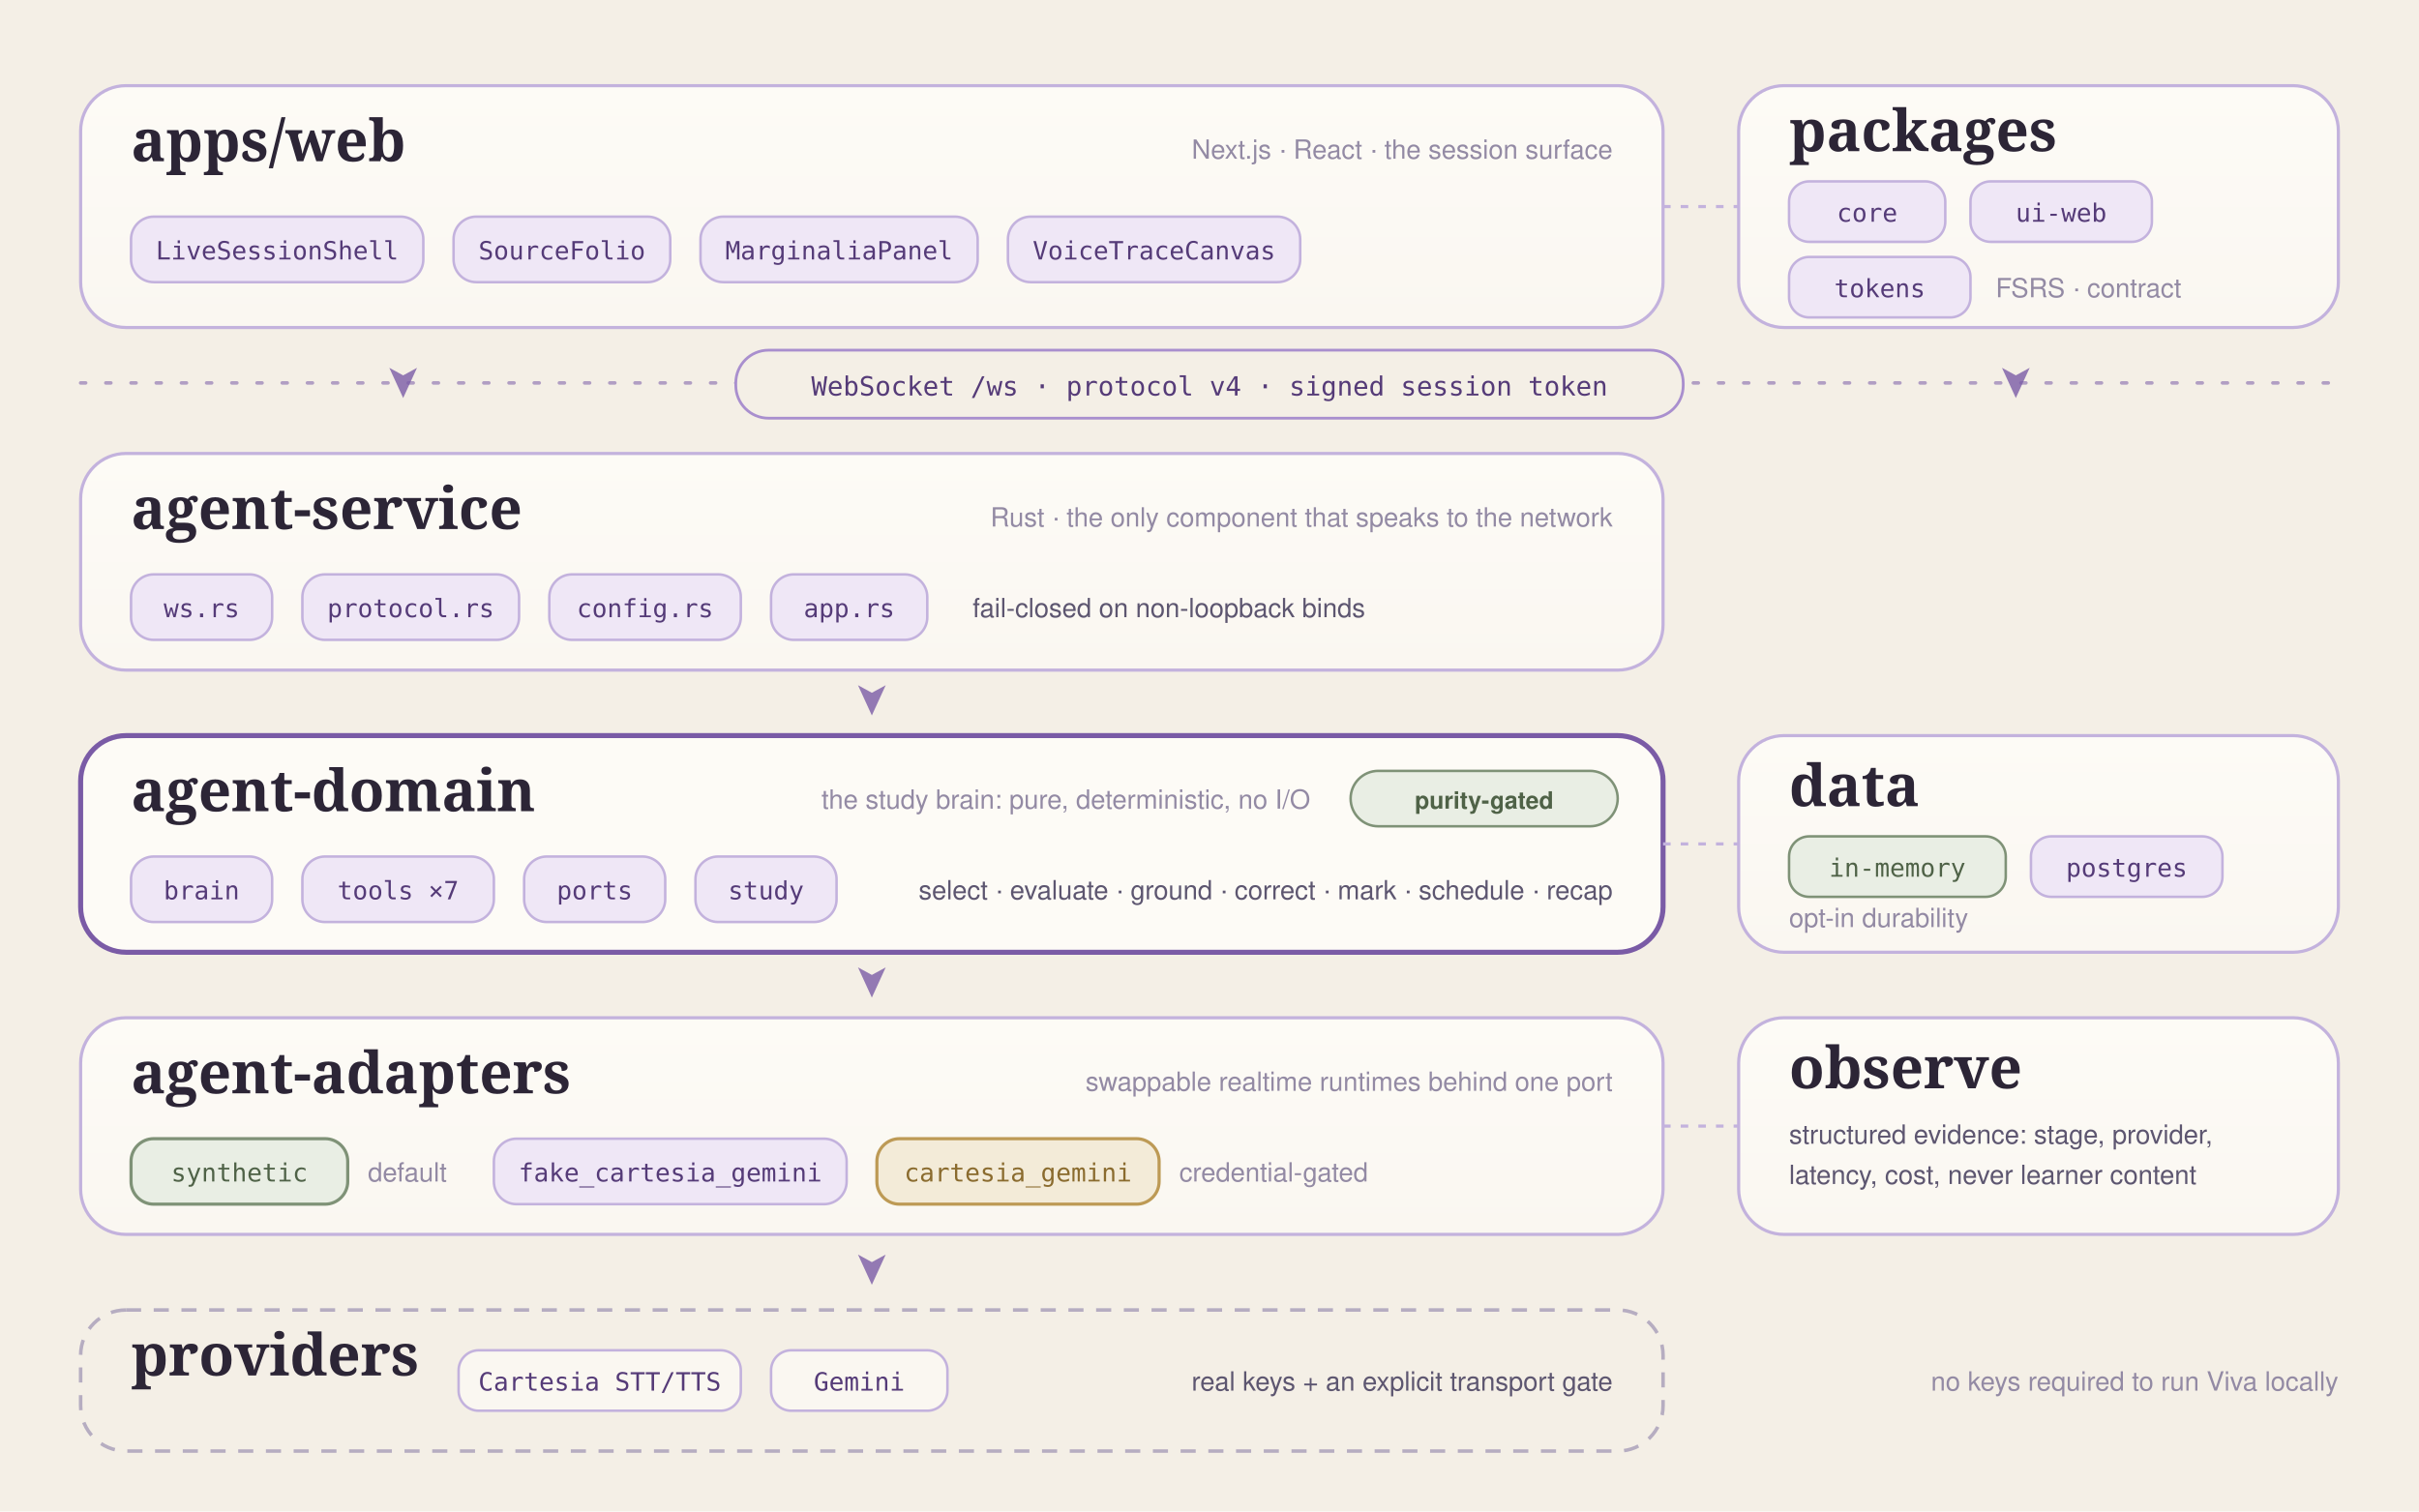
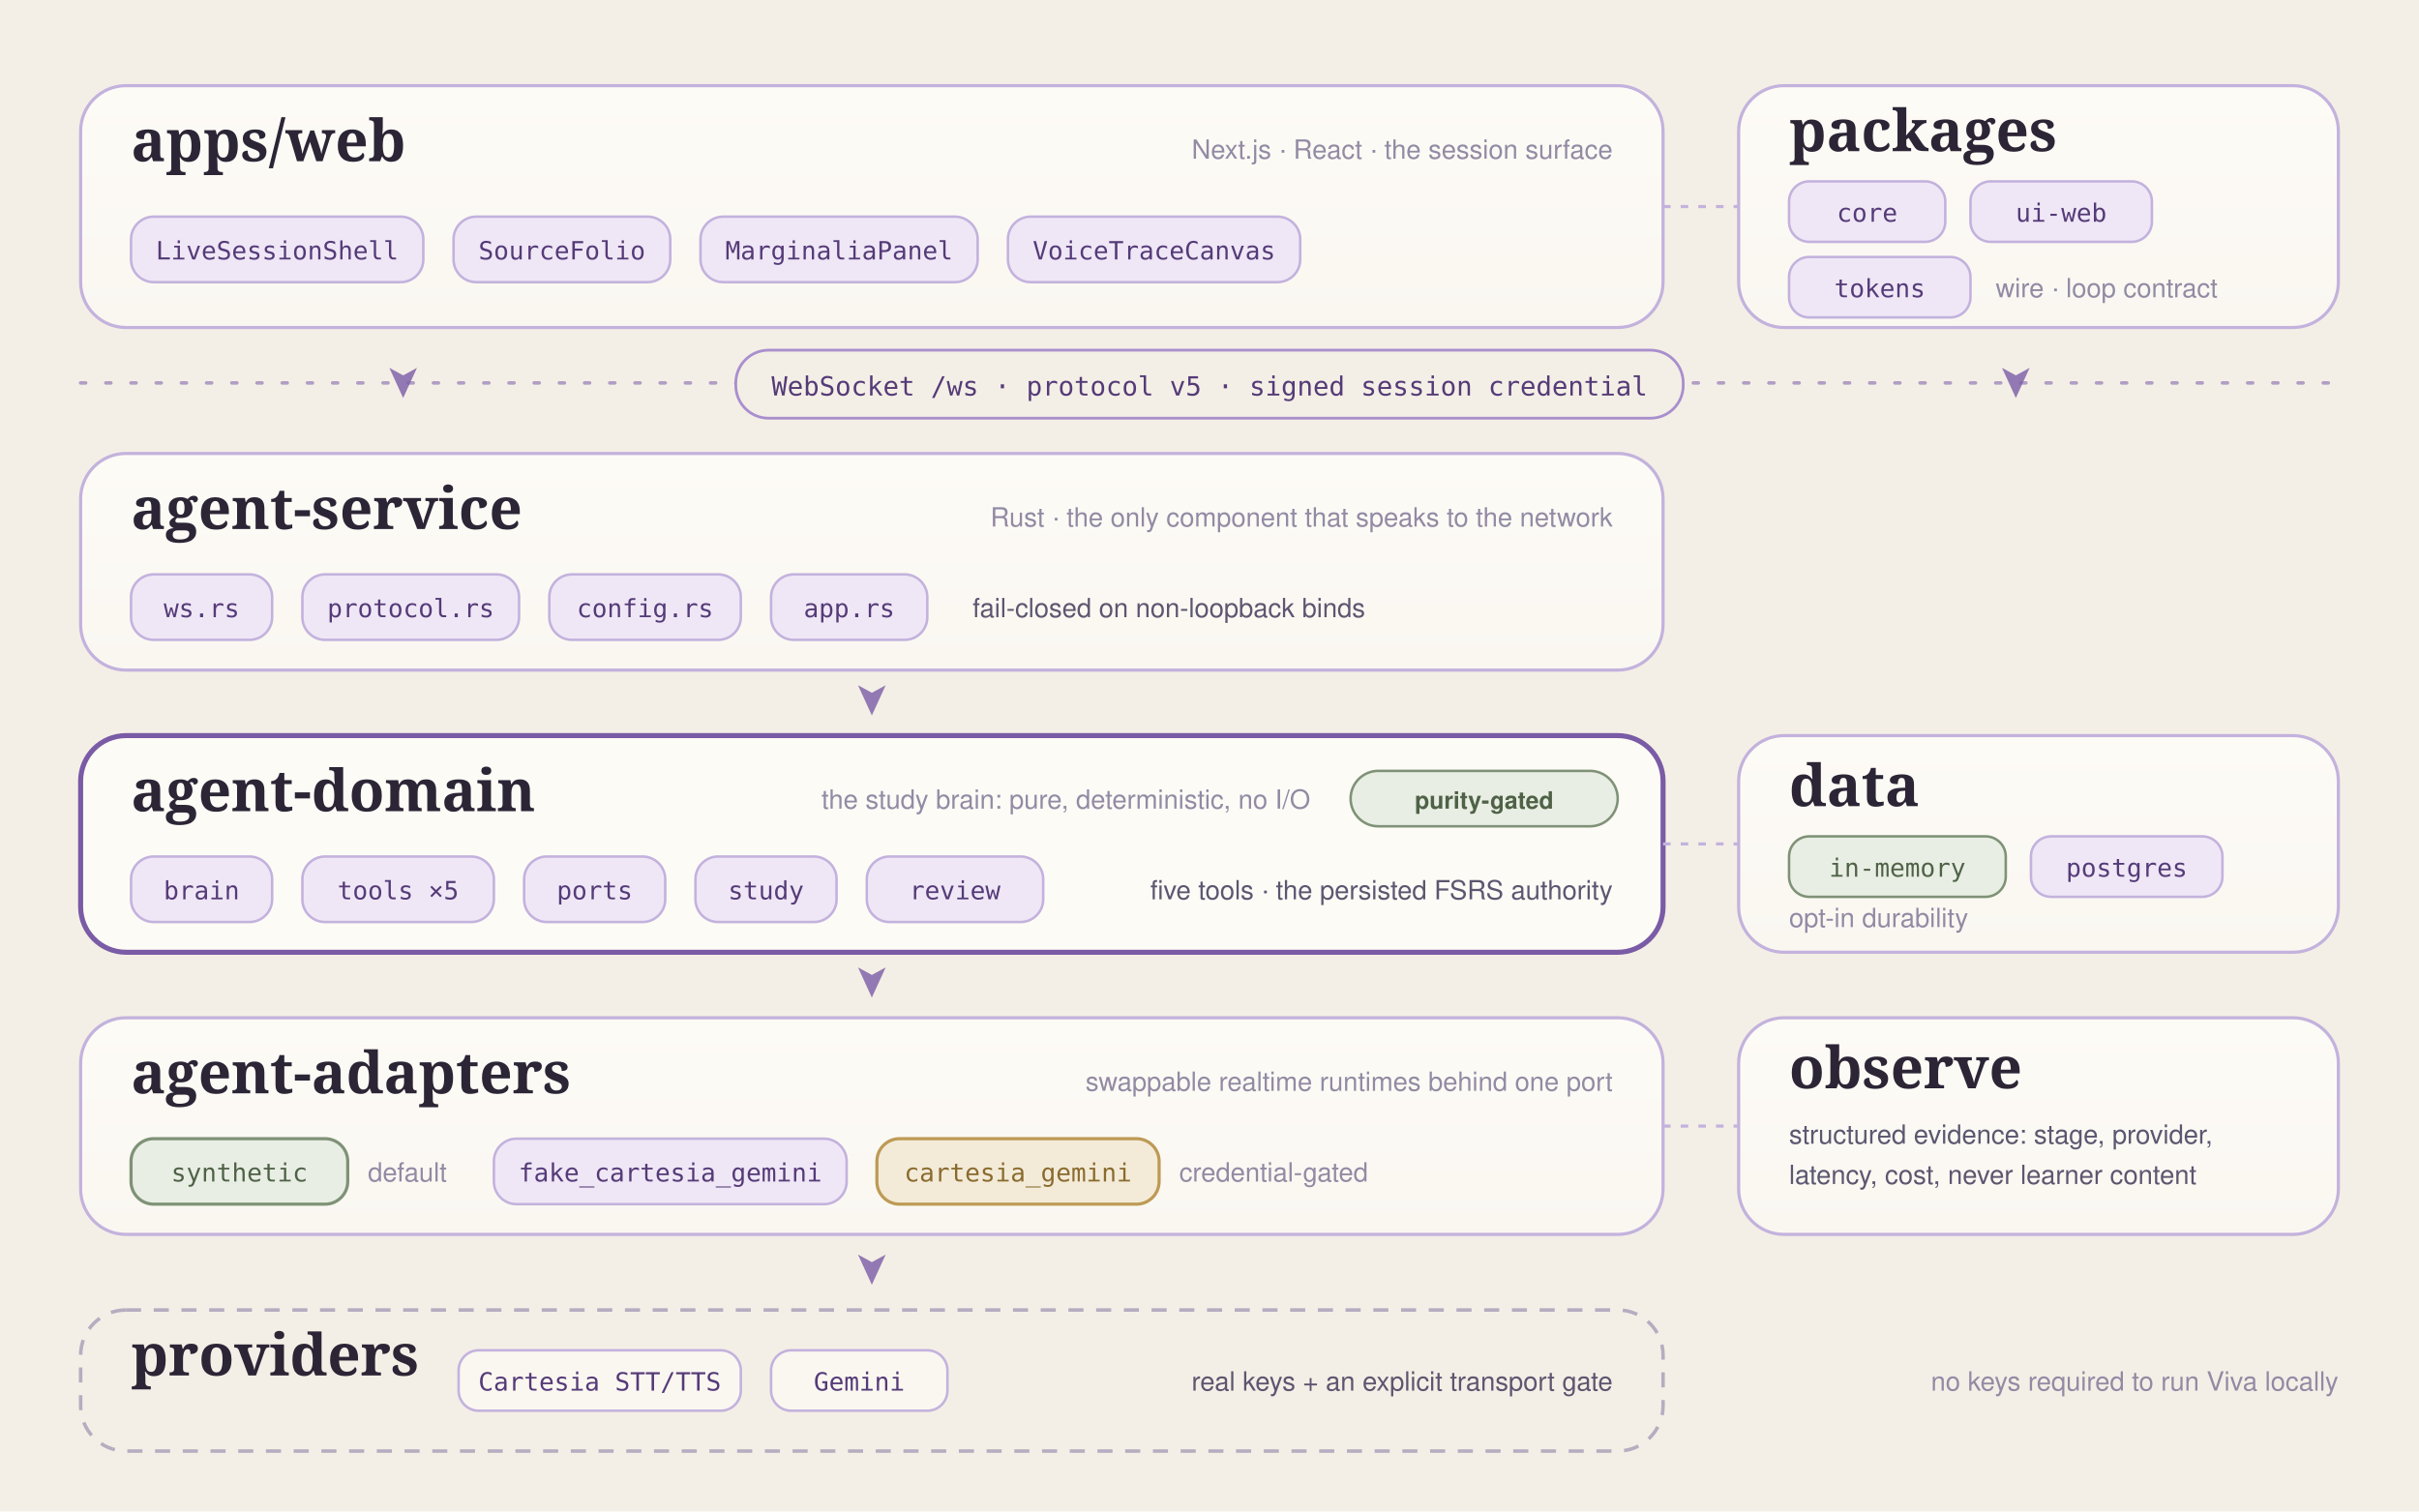
<svg xmlns="http://www.w3.org/2000/svg" viewBox="0 0 960 600" width="960" height="600" role="img" aria-label="Viva architecture: a Next.js web client talks over a WebSocket to a Rust agent service, which drives a pure domain core, pluggable provider adapters, and an in-memory or Postgres store">
  <defs>
    <linearGradient id="boxFill" x1="0" y1="0" x2="0" y2="1">
      <stop offset="0%" stop-color="#fdfbf6" />
      <stop offset="100%" stop-color="#faf7f1" />
    </linearGradient>
    <g id="dnArrow">
      <path d="M -5.5 -6 L 0 6 L 5.5 -6 L 0 -3 Z" fill="#7a5ba6" opacity="0.8" />
    </g>
  </defs>
  <style>
    .boxTitle { font-family: Cormorant, 'Cormorant Garamond', Georgia, serif; font-size: 23px; font-weight: 600; fill: #2c2536; }
    .boxSub   { font-family: 'Hanken Grotesk', 'Avenir Next', Helvetica, Arial, sans-serif; font-size: 10.5px; fill: #938aa4; }
    .chipTx   { font-family: ui-monospace, 'SF Mono', Menlo, Consolas, monospace; font-size: 10px; fill: #553b78; }
    .noteTx   { font-family: 'Hanken Grotesk', 'Avenir Next', Helvetica, Arial, sans-serif; font-size: 10.5px; fill: #5d5670; }
    .chip     { fill: #efe7f6; stroke: #c3b2dd; stroke-width: 1; }
  </style>
  <rect width="960" height="600" fill="#f4efe6" />
  <rect x="32" y="34" width="628" height="96" rx="18" fill="url(#boxFill)" stroke="#c3b2dd" stroke-width="1.25" />
  <text x="52" y="64" class="boxTitle">apps/web</text>
  <text x="640" y="63" text-anchor="end" class="boxSub">Next.js · React · the session surface</text>
  <g>
    <rect x="52" y="86" width="116" height="26" rx="9" class="chip" />
    <text x="110" y="103" text-anchor="middle" class="chipTx">LiveSessionShell</text>
    <rect x="180" y="86" width="86" height="26" rx="9" class="chip" />
    <text x="223" y="103" text-anchor="middle" class="chipTx">SourceFolio</text>
    <rect x="278" y="86" width="110" height="26" rx="9" class="chip" />
    <text x="333" y="103" text-anchor="middle" class="chipTx">MarginaliaPanel</text>
    <rect x="400" y="86" width="116" height="26" rx="9" class="chip" />
    <text x="458" y="103" text-anchor="middle" class="chipTx">VoiceTraceCanvas</text>
  </g>
  <rect x="690" y="34" width="238" height="96" rx="18" fill="url(#boxFill)" stroke="#c3b2dd" stroke-width="1.25" />
  <text x="710" y="60" class="boxTitle" font-size="21">packages</text>
  <g>
    <rect x="710" y="72" width="62" height="24" rx="8" class="chip" />
    <text x="741" y="88" text-anchor="middle" class="chipTx">core</text>
    <rect x="782" y="72" width="72" height="24" rx="8" class="chip" />
    <text x="818" y="88" text-anchor="middle" class="chipTx">ui-web</text>
    <rect x="710" y="102" width="72" height="24" rx="8" class="chip" />
    <text x="746" y="118" text-anchor="middle" class="chipTx">tokens</text>
-     <text x="792" y="118" class="boxSub">FSRS · contract</text>
+     <text x="792" y="118" class="boxSub">wire · loop contract</text>
  </g>
  <line x1="660" y1="82" x2="690" y2="82" stroke="#c3b2dd" stroke-width="1.25" stroke-dasharray="3 4" />
  <line x1="32" y1="152" x2="928" y2="152" stroke="#7a5ba6" stroke-width="1.4" stroke-dasharray="2 8" stroke-linecap="round" opacity="0.55" />
  <rect x="292" y="139" width="376" height="27" rx="13" fill="#f4efe6" stroke="#a98fce" stroke-width="1.1" />
-   <text x="480" y="157" text-anchor="middle" font-family="ui-monospace, 'SF Mono', Menlo, Consolas, monospace" font-size="10.5" fill="#553b78">WebSocket /ws · protocol v4 · signed session token</text>
+   <text x="480" y="157" text-anchor="middle" font-family="ui-monospace, 'SF Mono', Menlo, Consolas, monospace" font-size="10.5" fill="#553b78">WebSocket /ws · protocol v5 · signed session credential</text>
  <use href="#dnArrow" transform="translate(160 152)" />
  <use href="#dnArrow" transform="translate(800 152)" />
  <rect x="32" y="180" width="628" height="86" rx="18" fill="url(#boxFill)" stroke="#c3b2dd" stroke-width="1.25" />
  <text x="52" y="210" class="boxTitle">agent-service</text>
  <text x="640" y="209" text-anchor="end" class="boxSub">Rust · the only component that speaks to the network</text>
  <g>
    <rect x="52" y="228" width="56" height="26" rx="9" class="chip" />
    <text x="80" y="245" text-anchor="middle" class="chipTx">ws.rs</text>
    <rect x="120" y="228" width="86" height="26" rx="9" class="chip" />
    <text x="163" y="245" text-anchor="middle" class="chipTx">protocol.rs</text>
    <rect x="218" y="228" width="76" height="26" rx="9" class="chip" />
    <text x="256" y="245" text-anchor="middle" class="chipTx">config.rs</text>
    <rect x="306" y="228" width="62" height="26" rx="9" class="chip" />
    <text x="337" y="245" text-anchor="middle" class="chipTx">app.rs</text>
    <text x="386" y="245" class="noteTx">fail-closed on non-loopback binds</text>
  </g>
  <use href="#dnArrow" transform="translate(346 278)" />
  <rect x="32" y="292" width="628" height="86" rx="18" fill="#fdfbf6" stroke="#7a5ba6" stroke-width="2" />
  <text x="52" y="322" class="boxTitle">agent-domain</text>
  <text x="520" y="321" text-anchor="end" class="boxSub">the study brain: pure, deterministic, no I/O</text>
  <rect x="536" y="306" width="106" height="22" rx="11" fill="#e9eee4" stroke="#7f9277" stroke-width="1" />
  <text x="589" y="321" text-anchor="middle" font-family="'Hanken Grotesk', Helvetica, sans-serif" font-size="9.5" font-weight="600" fill="#4f6247">purity-gated</text>
  <g>
    <rect x="52" y="340" width="56" height="26" rx="9" class="chip" />
    <text x="80" y="357" text-anchor="middle" class="chipTx">brain</text>
    <rect x="120" y="340" width="76" height="26" rx="9" class="chip" />
-     <text x="158" y="357" text-anchor="middle" class="chipTx">tools ×7</text>
+     <text x="158" y="357" text-anchor="middle" class="chipTx">tools ×5</text>
    <rect x="208" y="340" width="56" height="26" rx="9" class="chip" />
    <text x="236" y="357" text-anchor="middle" class="chipTx">ports</text>
    <rect x="276" y="340" width="56" height="26" rx="9" class="chip" />
    <text x="304" y="357" text-anchor="middle" class="chipTx">study</text>
-     <text x="640" y="357" text-anchor="end" class="noteTx">select · evaluate · ground · correct · mark · schedule · recap</text>
+     <rect x="344" y="340" width="70" height="26" rx="9" class="chip" />
+     <text x="379" y="357" text-anchor="middle" class="chipTx">review</text>
+     <text x="640" y="357" text-anchor="end" class="noteTx">five tools · the persisted FSRS authority</text>
  </g>
  <use href="#dnArrow" transform="translate(346 390)" />
  <rect x="32" y="404" width="628" height="86" rx="18" fill="url(#boxFill)" stroke="#c3b2dd" stroke-width="1.25" />
  <text x="52" y="434" class="boxTitle">agent-adapters</text>
  <text x="640" y="433" text-anchor="end" class="boxSub">swappable realtime runtimes behind one port</text>
  <g>
    <rect x="52" y="452" width="86" height="26" rx="9" fill="#e9eee4" stroke="#7f9277" stroke-width="1.25" />
    <text x="95" y="469" text-anchor="middle" font-family="ui-monospace, Menlo, monospace" font-size="10" fill="#4f6247">synthetic</text>
    <text x="146" y="469" class="boxSub" fill="#7f9277">default</text>
    <rect x="196" y="452" width="140" height="26" rx="9" class="chip" />
    <text x="266" y="469" text-anchor="middle" class="chipTx">fake_cartesia_gemini</text>
    <rect x="348" y="452" width="112" height="26" rx="9" fill="#f3ebd8" stroke="#bd9a55" stroke-width="1.25" />
    <text x="404" y="469" text-anchor="middle" font-family="ui-monospace, Menlo, monospace" font-size="10" fill="#8a6b2e">cartesia_gemini</text>
    <text x="468" y="469" class="boxSub" fill="#c1864a">credential-gated</text>
  </g>
  <rect x="690" y="292" width="238" height="86" rx="18" fill="url(#boxFill)" stroke="#c3b2dd" stroke-width="1.25" />
  <text x="710" y="320" class="boxTitle" font-size="21">data</text>
  <g>
    <rect x="710" y="332" width="86" height="24" rx="8" fill="#e9eee4" stroke="#7f9277" stroke-width="1" />
    <text x="753" y="348" text-anchor="middle" font-family="ui-monospace, Menlo, monospace" font-size="10" fill="#4f6247">in-memory</text>
    <rect x="806" y="332" width="76" height="24" rx="8" class="chip" />
    <text x="844" y="348" text-anchor="middle" class="chipTx">postgres</text>
    <text x="710" y="368" class="boxSub">opt-in durability</text>
  </g>
  <line x1="660" y1="335" x2="690" y2="335" stroke="#c3b2dd" stroke-width="1.25" stroke-dasharray="3 4" />
  <rect x="690" y="404" width="238" height="86" rx="18" fill="url(#boxFill)" stroke="#c3b2dd" stroke-width="1.25" />
  <text x="710" y="432" class="boxTitle" font-size="21">observe</text>
  <text x="710" y="454" class="noteTx">structured evidence: stage, provider,</text>
  <text x="710" y="470" class="noteTx">latency, cost, never learner content</text>
  <line x1="660" y1="447" x2="690" y2="447" stroke="#c3b2dd" stroke-width="1.25" stroke-dasharray="3 4" />
  <use href="#dnArrow" transform="translate(346 504)" />
  <rect x="32" y="520" width="628" height="56" rx="18" fill="none" stroke="#b6adc1" stroke-width="1.4" stroke-dasharray="6 5" />
  <text x="52" y="546" class="boxTitle" font-size="20" fill="#5d5670">providers</text>
  <g>
    <rect x="182" y="536" width="112" height="24" rx="8" fill="#faf7f1" stroke="#c3b2dd" stroke-width="1" />
    <text x="238" y="552" text-anchor="middle" class="chipTx">Cartesia STT/TTS</text>
    <rect x="306" y="536" width="70" height="24" rx="8" fill="#faf7f1" stroke="#c3b2dd" stroke-width="1" />
    <text x="341" y="552" text-anchor="middle" class="chipTx">Gemini</text>
    <text x="640" y="552" text-anchor="end" class="noteTx">real keys + an explicit transport gate</text>
  </g>
  <text x="928" y="552" text-anchor="end" class="boxSub">no keys required to run Viva locally</text>
</svg>
